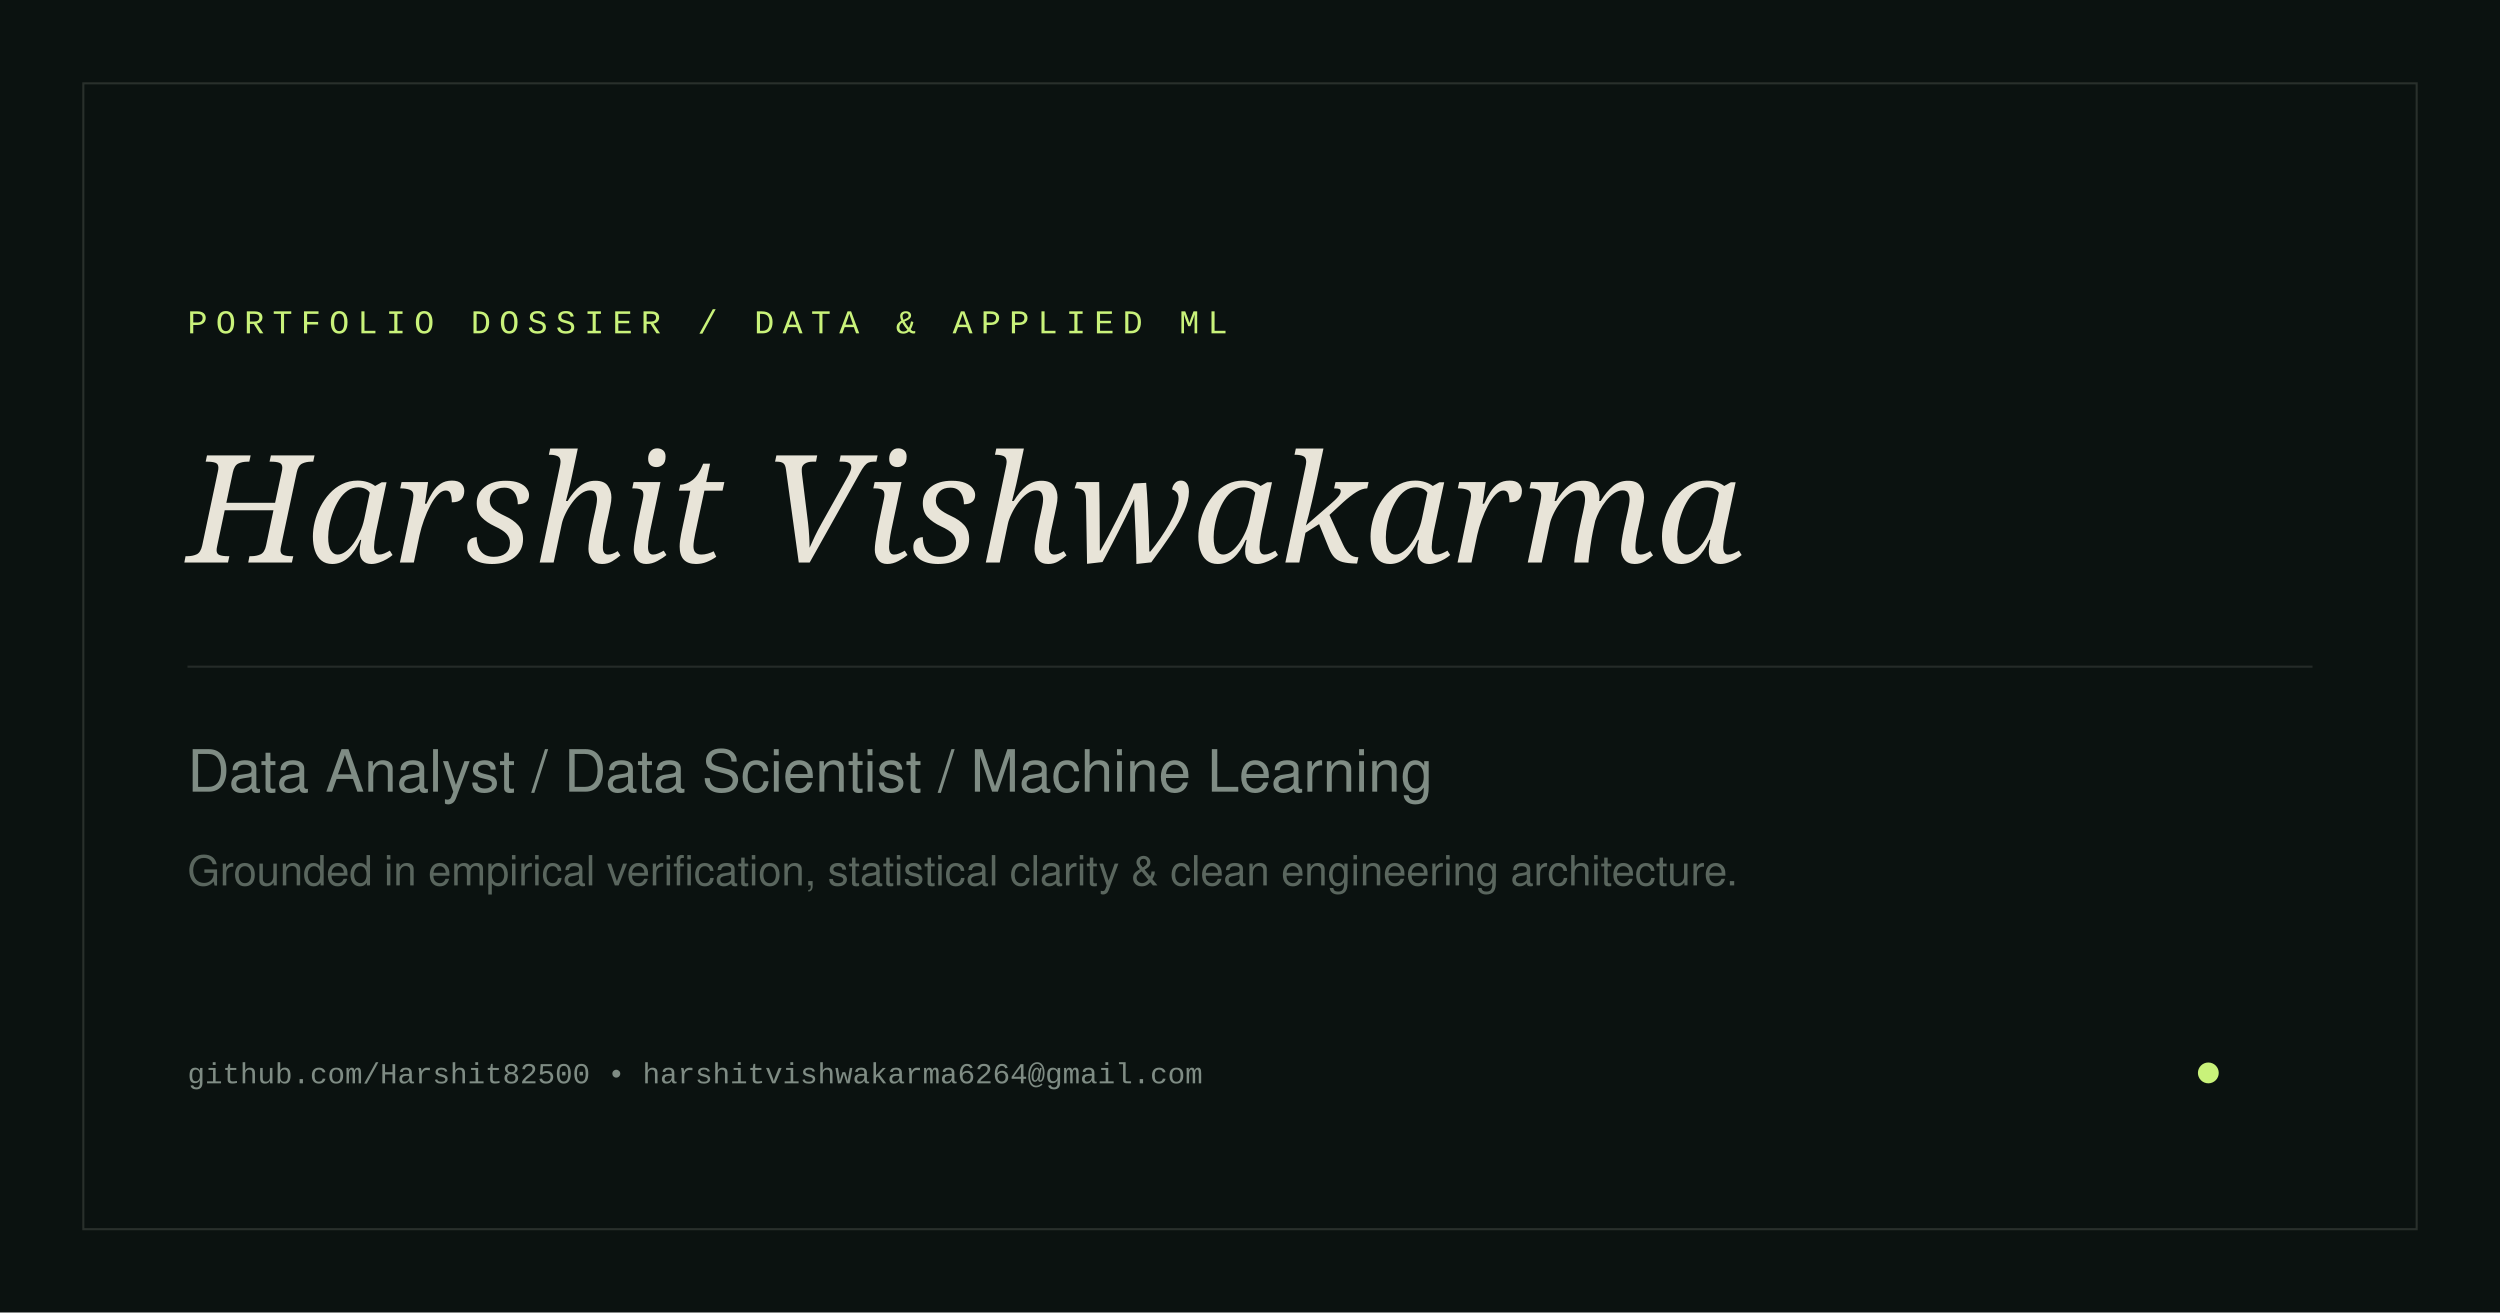
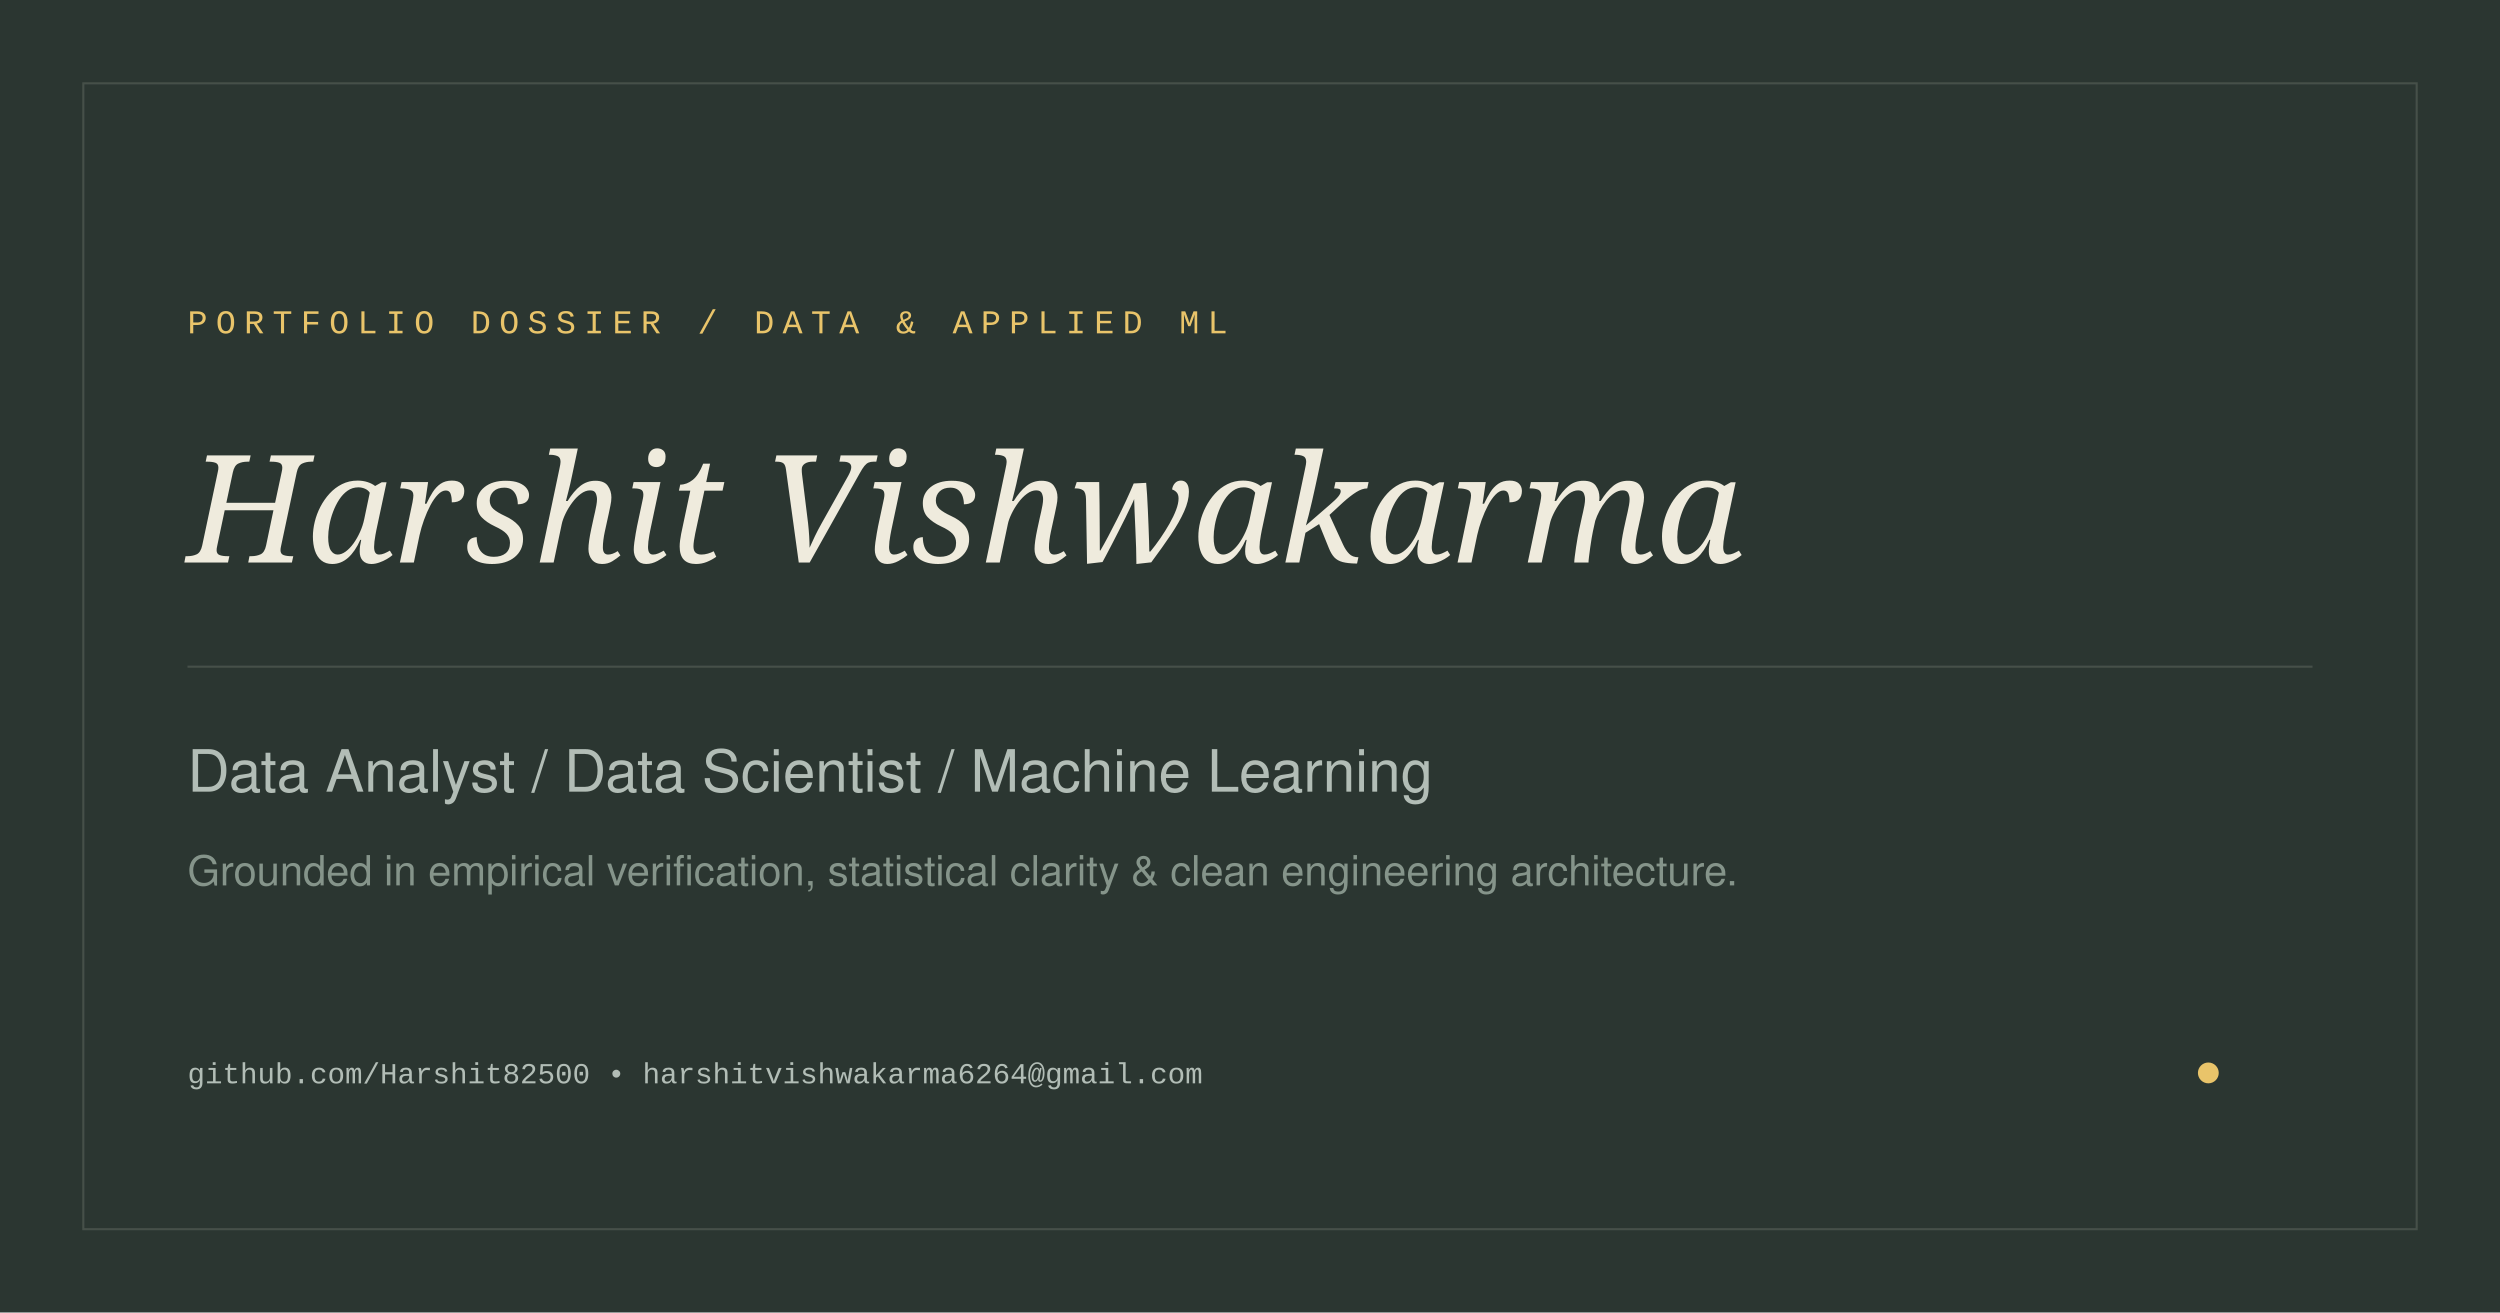
<svg xmlns="http://www.w3.org/2000/svg" width="1200" height="630" viewBox="0 0 1200 630">
-   <rect width="1200" height="630" fill="#0B1210" />
-   <rect x="40" y="40" width="1120" height="550" fill="none" stroke="rgba(232,228,216,0.14)" stroke-width="1" />
-   <text x="90" y="160" font-family="'Courier New', monospace" font-size="16" letter-spacing="4" fill="#C9F27A">PORTFOLIO DOSSIER / DATA &amp; APPLIED ML</text>
-   <text x="90" y="270" font-family="Georgia, serif" font-size="72" font-style="italic" fill="#E8E4D8">Harshit Vishwakarma</text>
-   <line x1="90" y1="320" x2="1110" y2="320" stroke="rgba(232,228,216,0.12)" stroke-width="1" />
-   <text x="90" y="380" font-family="'Segoe UI', Helvetica, sans-serif" font-size="28" fill="#7F8C84">Data Analyst / Data Scientist / Machine Learning</text>
-   <text x="90" y="425" font-family="'Segoe UI', Helvetica, sans-serif" font-size="20" fill="#5A665E">Grounded in empirical verification, statistical clarity &amp; clean engineering architecture.</text>
-   <text x="90" y="520" font-family="'Courier New', monospace" font-size="14" fill="#7F8C84">github.com/Harshit82500  •  harshitvishwakarma6264@gmail.com</text>
-   <circle cx="1060" cy="515" r="5" fill="#C9F27A" />
+   <rect width="1200" height="630" fill="#2B3631" />
+   <rect x="40" y="40" width="1120" height="550" fill="none" stroke="rgba(239,235,221,0.14)" stroke-width="1" />
+   <text x="90" y="160" font-family="'Courier New', monospace" font-size="16" letter-spacing="4" fill="#E9C46A">PORTFOLIO DOSSIER / DATA &amp; APPLIED ML</text>
+   <text x="90" y="270" font-family="Georgia, serif" font-size="72" font-style="italic" fill="#EFEBDD">Harshit Vishwakarma</text>
+   <line x1="90" y1="320" x2="1110" y2="320" stroke="rgba(239,235,221,0.14)" stroke-width="1" />
+   <text x="90" y="380" font-family="'Segoe UI', Helvetica, sans-serif" font-size="28" fill="#B2BDB6">Data Analyst / Data Scientist / Machine Learning</text>
+   <text x="90" y="425" font-family="'Segoe UI', Helvetica, sans-serif" font-size="20" fill="#85948A">Grounded in empirical verification, statistical clarity &amp; clean engineering architecture.</text>
+   <text x="90" y="520" font-family="'Courier New', monospace" font-size="14" fill="#B2BDB6">github.com/Harshit82500  •  harshitvishwakarma6264@gmail.com</text>
+   <circle cx="1060" cy="515" r="5" fill="#E9C46A" />
</svg>
